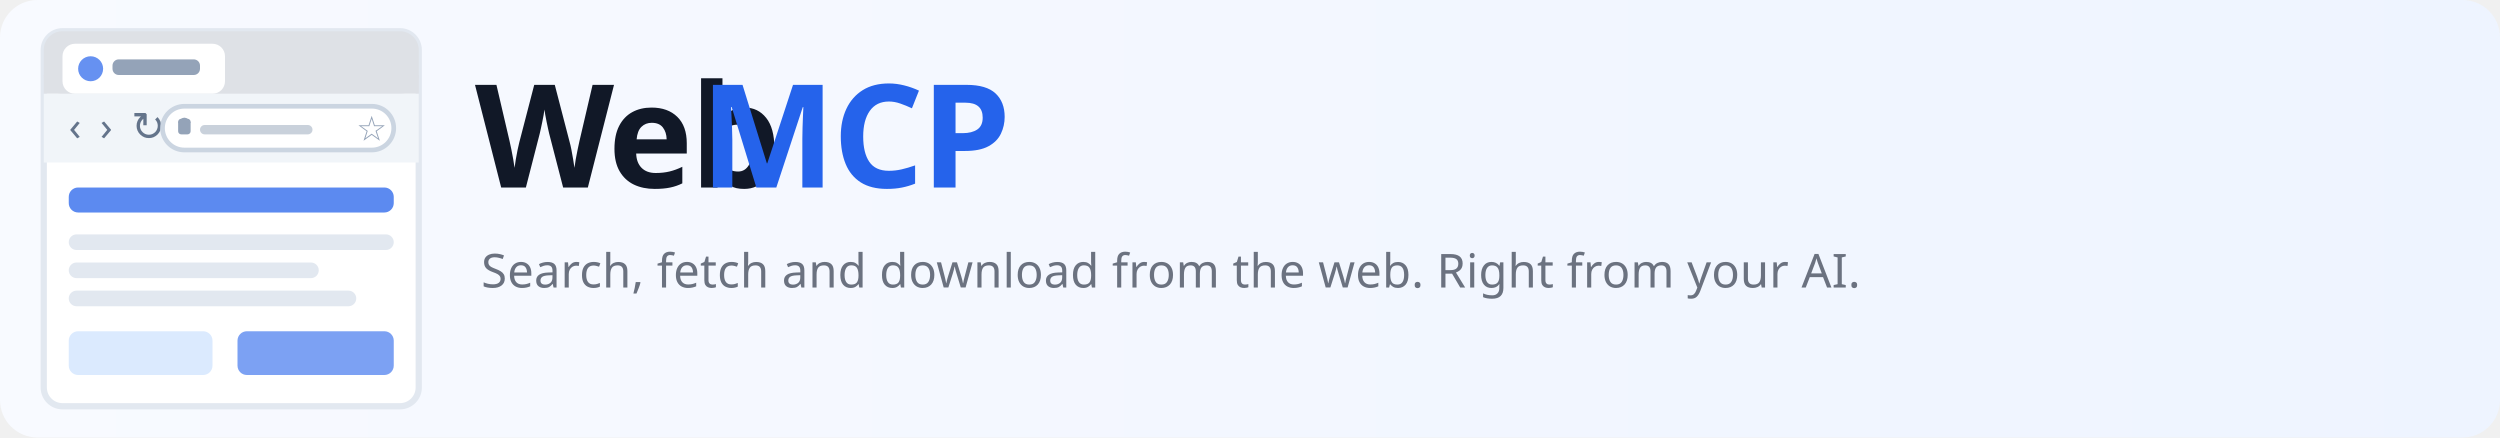
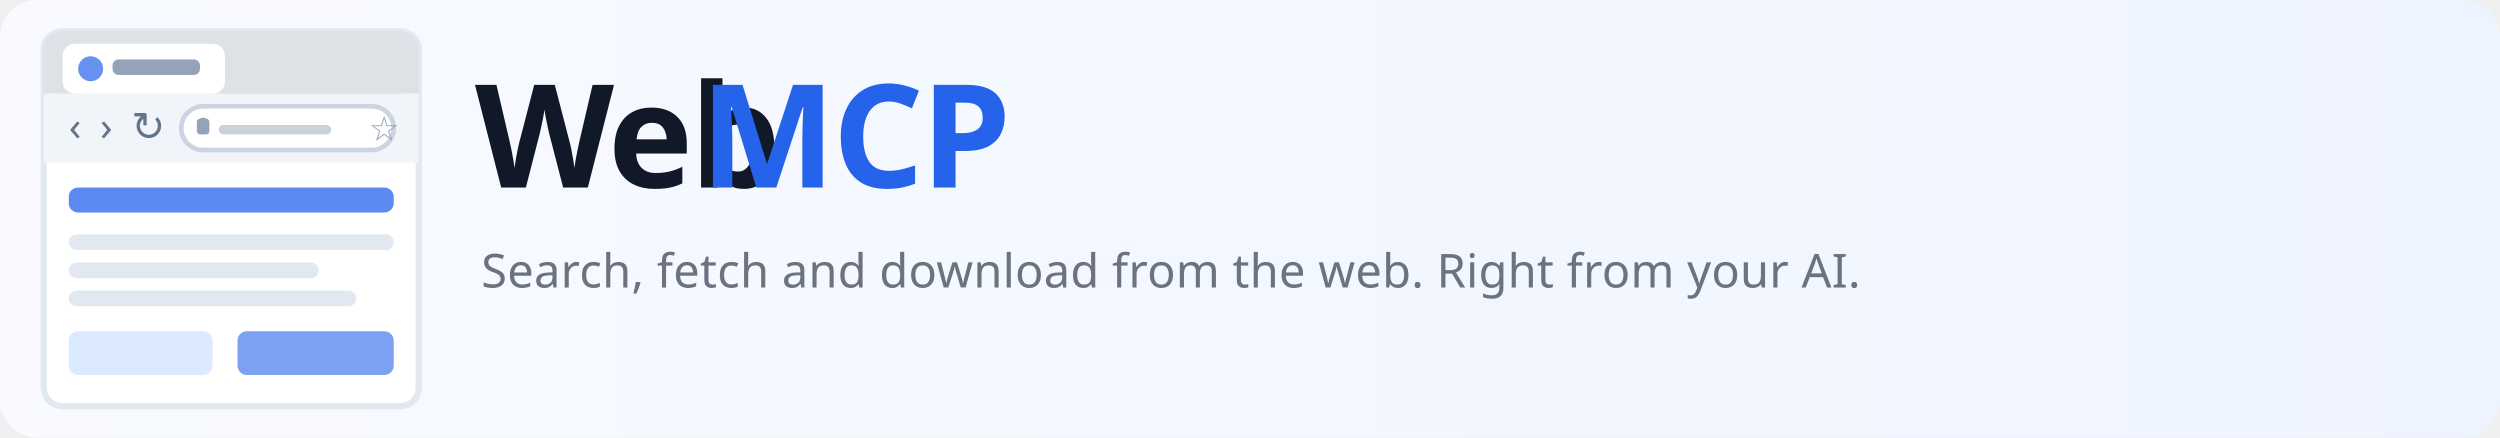
<svg xmlns="http://www.w3.org/2000/svg" viewBox="0 0 800 140">
  <defs>
    <linearGradient id="bg" x1="0%" y1="0%" x2="100%" y2="0%">
      <stop offset="0%" style="stop-color:#f8faff;stop-opacity:1" />
      <stop offset="100%" style="stop-color:#eef4ff;stop-opacity:1" />
    </linearGradient>
  </defs>
  <rect width="800" height="140" rx="12" fill="url(#bg)" />
  <g transform="translate(14, 10)">
    <rect x="0" y="0" width="120" height="120" rx="6" fill="white" stroke="#e2e8f0" stroke-width="2" />
    <rect x="0" y="0" width="120" height="20" rx="6" fill="#dee1e6" />
    <rect x="0" y="14" width="120" height="6" fill="#dee1e6" />
    <rect x="6" y="4" width="52" height="16" rx="4" fill="white" />
    <circle cx="15" cy="12" r="4" fill="#2563eb" opacity="0.7" />
    <rect x="22" y="9" width="28" height="5" rx="2" fill="#94a3b8" />
    <rect x="0" y="20" width="120" height="22" fill="#f1f5f9" />
    <text x="8" y="35" font-family="system-ui" font-size="13" fill="#64748b">‹</text>
    <text x="18" y="35" font-family="system-ui" font-size="13" fill="#64748b">›</text>
    <text x="28" y="35" font-family="system-ui" font-size="13" fill="#64748b">↻</text>
-     <rect x="38" y="24" width="74" height="14" rx="7" fill="white" stroke="#cbd5e1" stroke-width="1.5" />
-     <rect x="43" y="28" width="4" height="5" rx="1" fill="#94a3b8" />
-     <path d="M43.5 29.5 Q45 27 46.5 29.5" fill="none" stroke="#94a3b8" stroke-width="1.2" />
-     <rect x="50" y="30" width="36" height="3" rx="1.5" fill="#94a3b8" opacity="0.5" />
-     <text x="100" y="35" font-family="system-ui" font-size="11" fill="#94a3b8">☆</text>
+     <rect x="44" y="24" width="68" height="14" rx="7" fill="white" stroke="#cbd5e1" stroke-width="1.5" />
+     <rect x="49" y="28" width="4" height="5" rx="1" fill="#94a3b8" />
+     <path d="M49.5 29.5 Q51 27 52.5 29.5" fill="none" stroke="#94a3b8" stroke-width="1.2" />
+     <rect x="56" y="30" width="36" height="3" rx="1.5" fill="#94a3b8" opacity="0.5" />
+     <text x="104" y="35" font-family="system-ui" font-size="11" fill="#94a3b8">☆</text>
    <rect x="8" y="50" width="104" height="8" rx="3" fill="#2563eb" opacity="0.75" />
    <rect x="8" y="65" width="104" height="5" rx="2.5" fill="#e2e8f0" />
    <rect x="8" y="74" width="80" height="5" rx="2.5" fill="#e2e8f0" />
    <rect x="8" y="83" width="92" height="5" rx="2.5" fill="#e2e8f0" />
    <rect x="8" y="96" width="46" height="14" rx="3" fill="#dbeafe" />
    <rect x="62" y="96" width="50" height="14" rx="3" fill="#2563eb" opacity="0.6" />
  </g>
  <text x="152" y="60" font-family="'Segoe UI', system-ui, sans-serif" font-size="46" font-weight="800" fill="#111827" letter-spacing="-1">Web</text>
  <text x="224" y="60" font-family="'Segoe UI', system-ui, sans-serif" font-size="46" font-weight="800" fill="#2563eb" letter-spacing="-1"> MCP</text>
  <text x="154" y="92" font-family="'Segoe UI', system-ui, sans-serif" font-size="15" fill="#6b7280" letter-spacing="0.1">Search, fetch and download from the web. Right from your AI.</text>
</svg>
